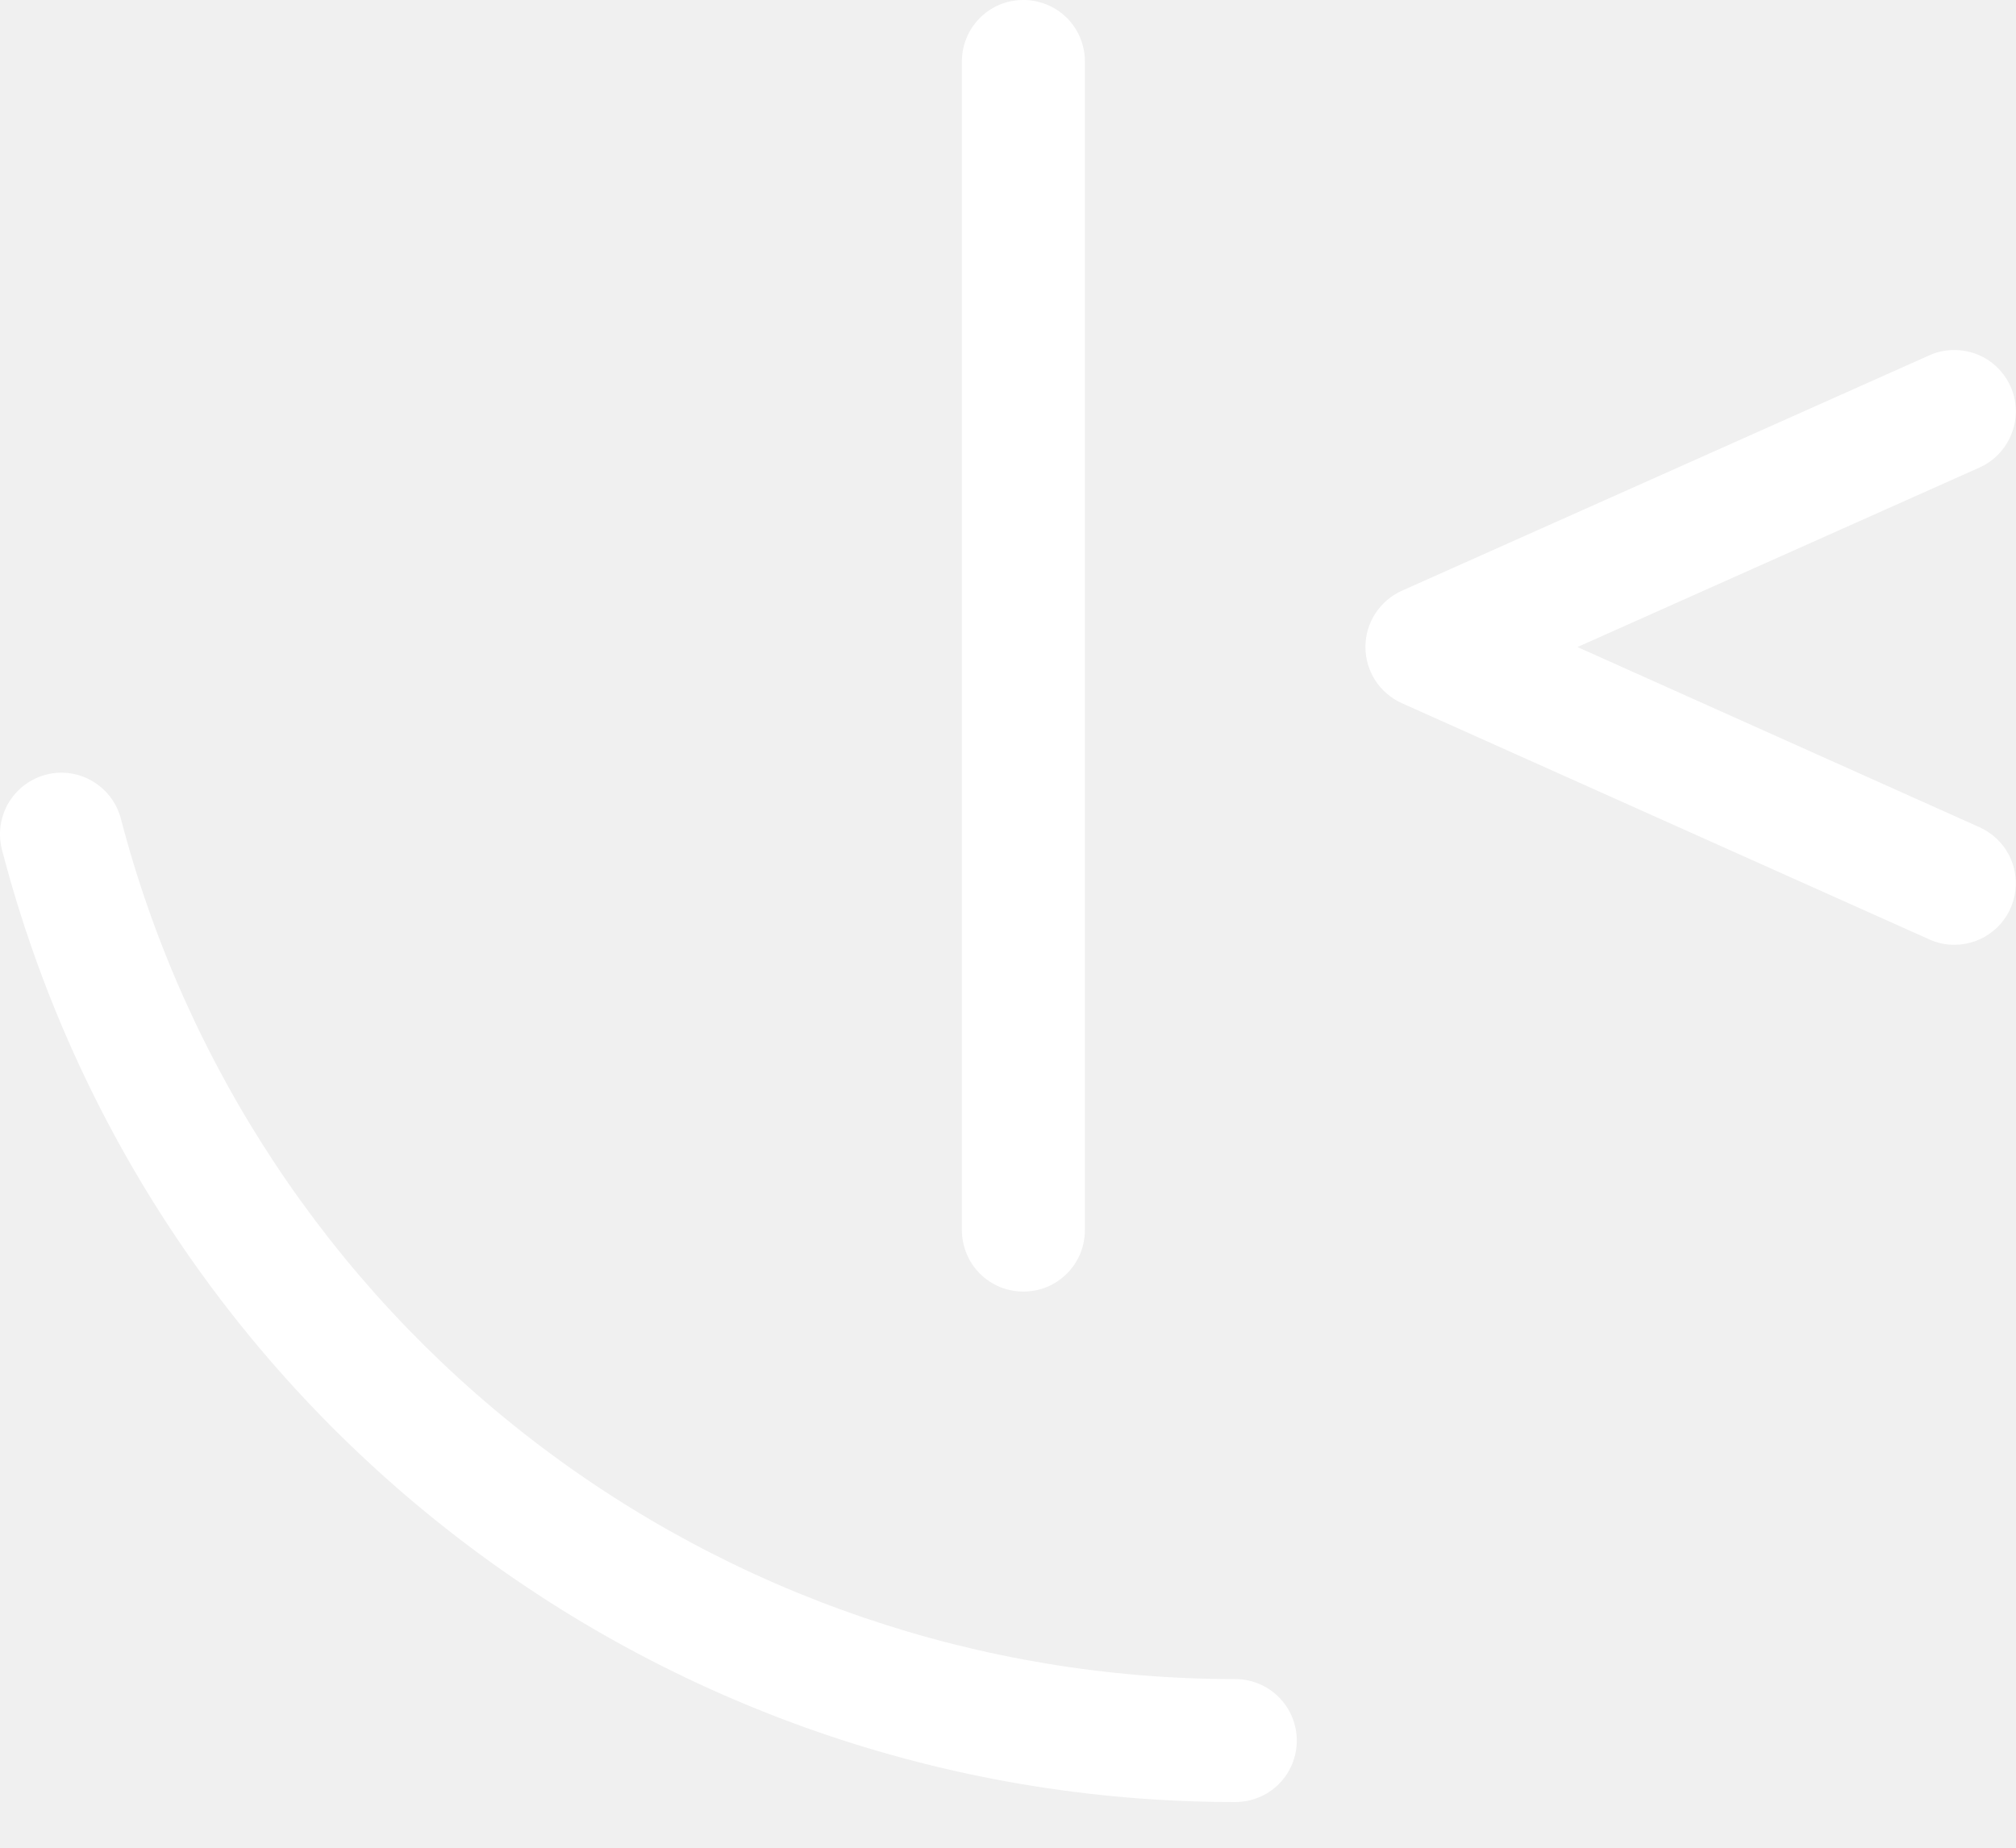
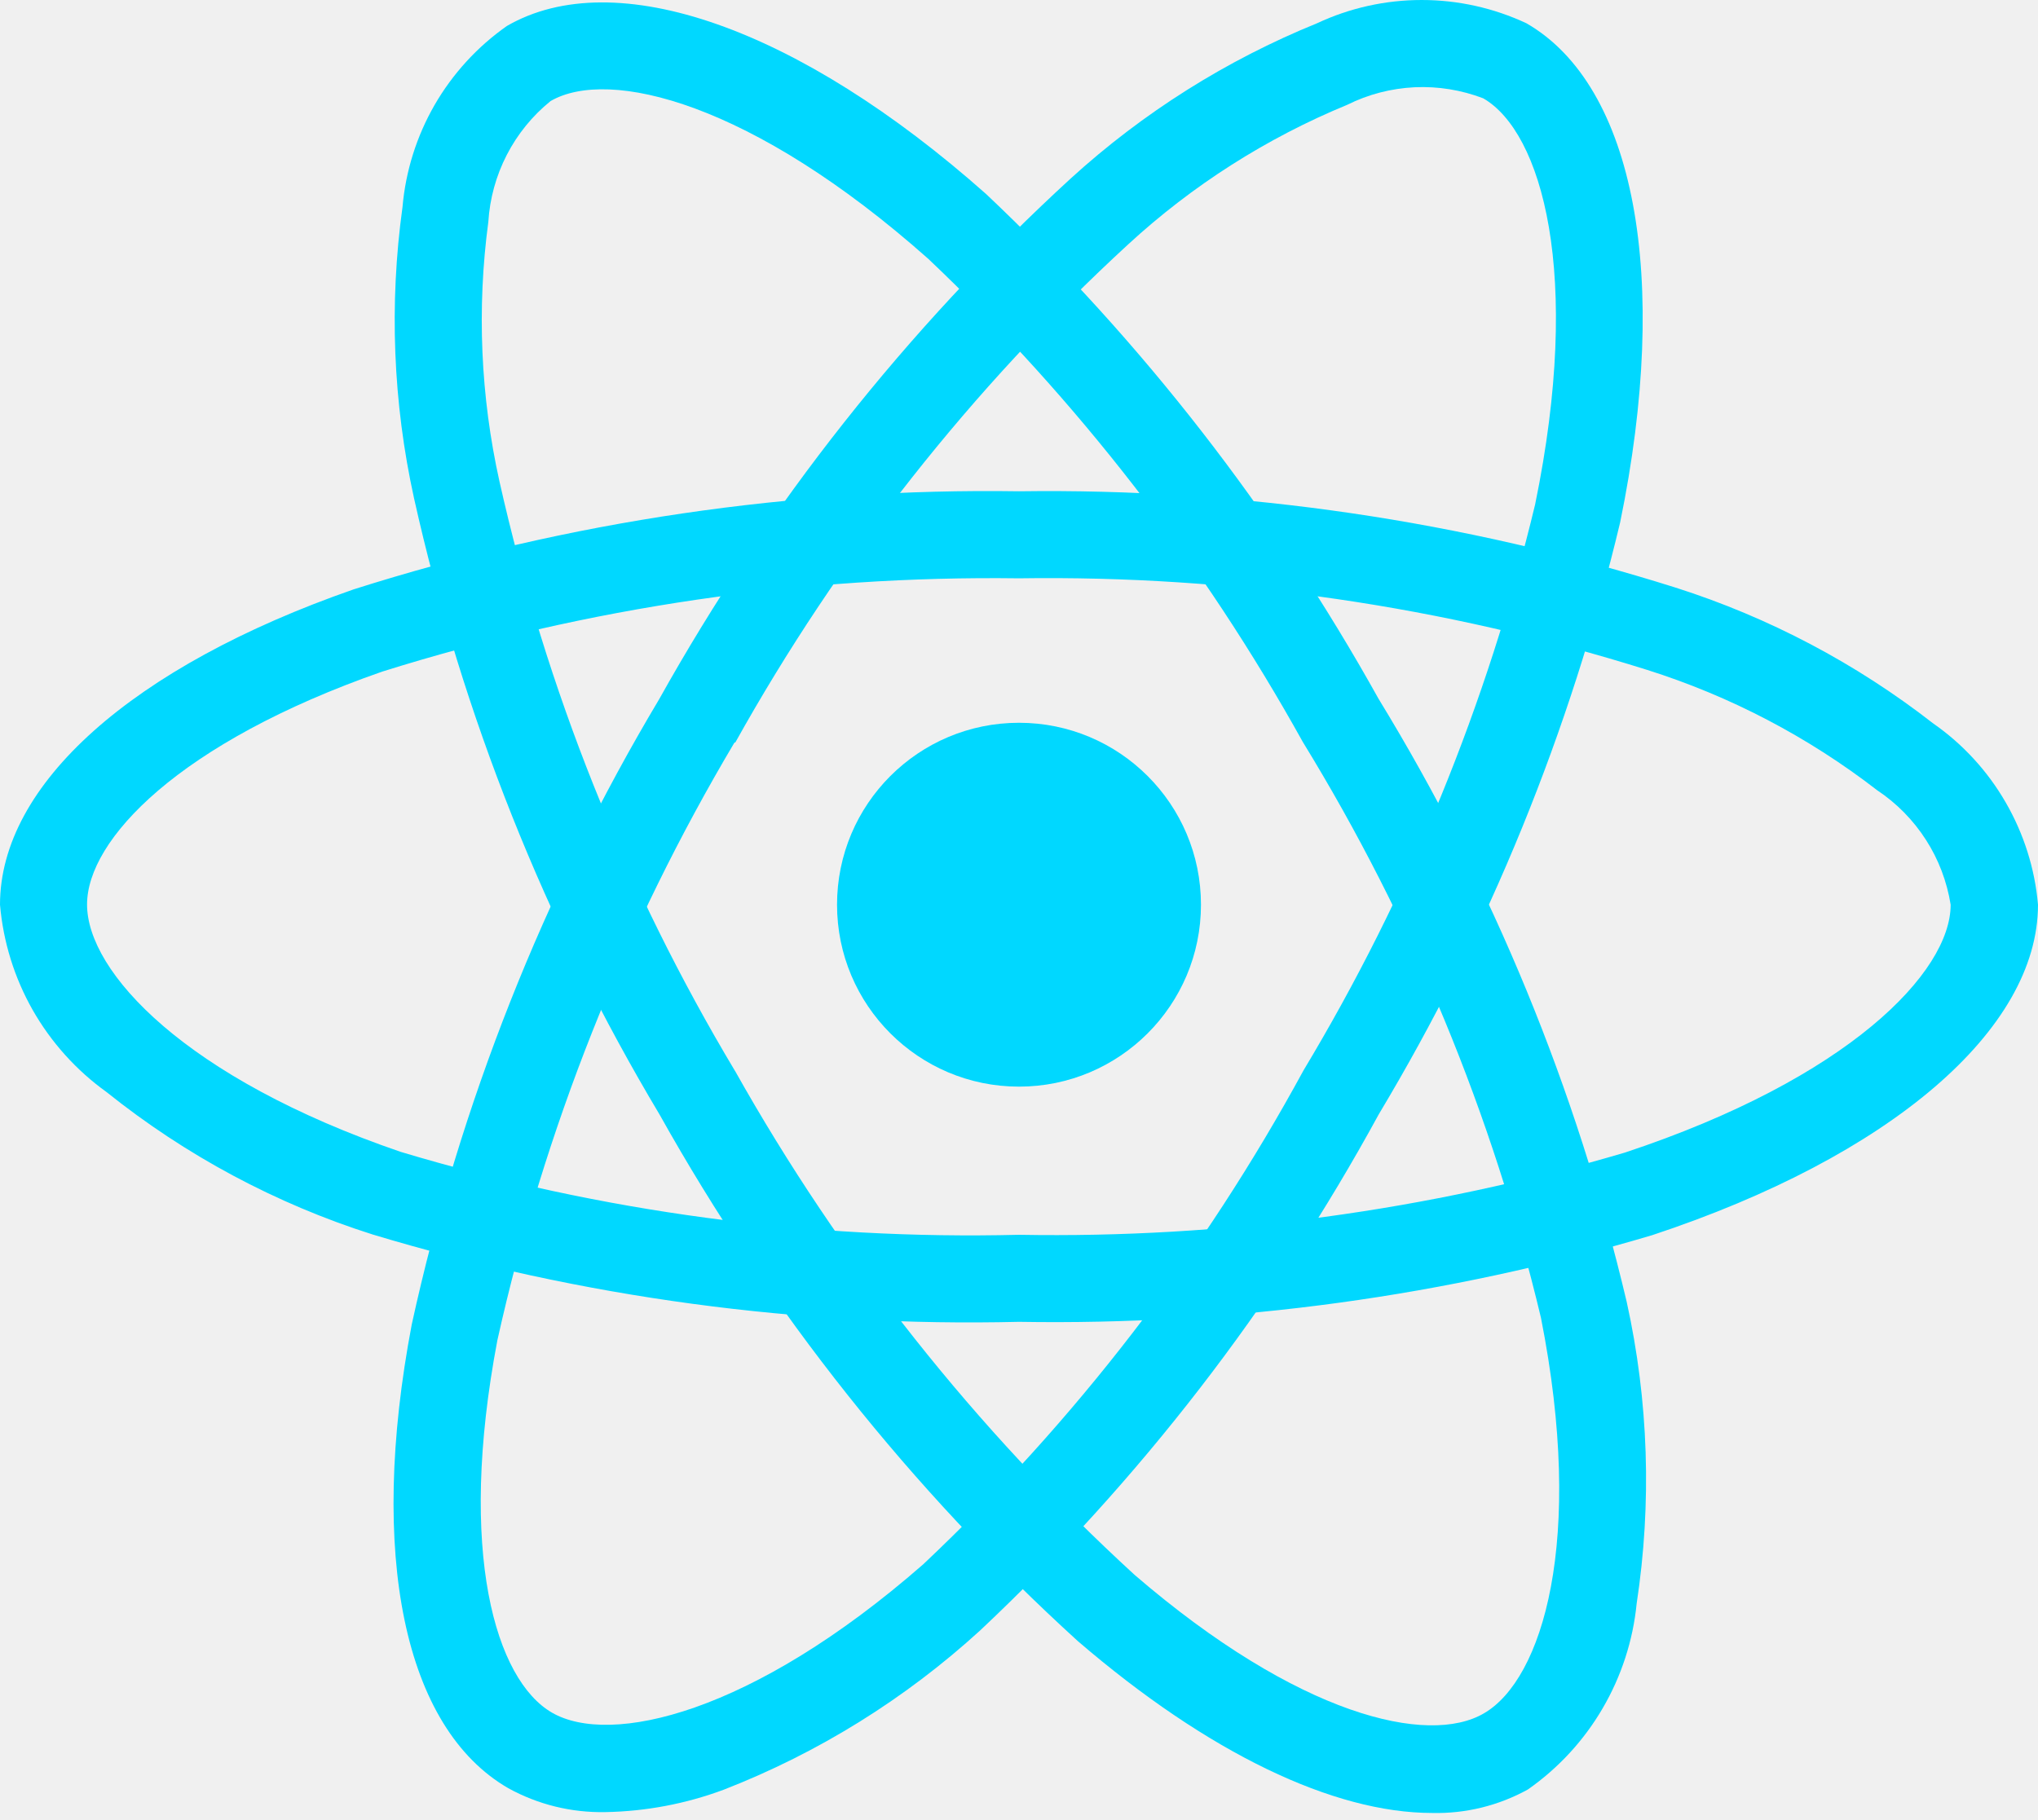
- <svg xmlns="http://www.w3.org/2000/svg" width="24" height="22" viewBox="0 0 24 22" fill="none">
-   <path d="M12.169 0C11.977 0.003 11.794 0.082 11.66 0.219C11.526 0.356 11.451 0.54 11.451 0.732V14.646C11.451 14.742 11.47 14.838 11.507 14.927C11.543 15.015 11.597 15.096 11.665 15.164C11.733 15.232 11.814 15.286 11.903 15.323C11.992 15.36 12.087 15.378 12.183 15.378C12.28 15.378 12.375 15.36 12.464 15.323C12.553 15.286 12.633 15.232 12.701 15.164C12.77 15.096 12.823 15.015 12.86 14.927C12.897 14.838 12.915 14.742 12.915 14.646V0.732C12.916 0.635 12.896 0.538 12.859 0.449C12.821 0.359 12.766 0.277 12.697 0.209C12.627 0.141 12.545 0.087 12.455 0.052C12.364 0.016 12.267 -0.002 12.169 0ZM23.245 4.168C23.15 4.17 23.055 4.191 22.968 4.231L16.686 7.035C16.558 7.093 16.449 7.187 16.372 7.306C16.296 7.424 16.255 7.562 16.255 7.703C16.255 7.844 16.296 7.982 16.372 8.101C16.449 8.219 16.558 8.313 16.686 8.371L22.968 11.185C23.062 11.228 23.165 11.25 23.268 11.249C23.436 11.249 23.598 11.191 23.728 11.085C23.858 10.98 23.947 10.833 23.982 10.669C24.017 10.505 23.994 10.335 23.919 10.185C23.843 10.036 23.718 9.918 23.565 9.849L18.779 7.704L23.565 5.567C23.742 5.488 23.88 5.341 23.949 5.16C24.019 4.979 24.014 4.778 23.935 4.601C23.876 4.469 23.779 4.357 23.656 4.279C23.533 4.202 23.39 4.164 23.245 4.168ZM0.745 9.2C0.632 9.198 0.521 9.222 0.419 9.27C0.317 9.319 0.227 9.39 0.157 9.479C0.087 9.567 0.039 9.671 0.016 9.781C-0.008 9.892 -0.005 10.006 0.023 10.115C1.759 16.792 7.798 21.456 14.706 21.456C14.9 21.456 15.087 21.379 15.224 21.242C15.361 21.105 15.438 20.918 15.438 20.724C15.438 20.53 15.361 20.344 15.224 20.207C15.087 20.069 14.9 19.992 14.706 19.992C11.673 19.993 8.725 18.988 6.324 17.135C3.924 15.281 2.205 12.683 1.439 9.748C1.399 9.594 1.31 9.457 1.184 9.358C1.059 9.259 0.905 9.203 0.745 9.2Z" fill="white" />
+ <svg xmlns="http://www.w3.org/2000/svg" width="28" height="25" viewBox="0 0 28 25" fill="none">
+   <path d="M14 14.932C15.381 14.932 16.5 13.812 16.5 12.432C16.5 11.051 15.381 9.932 14 9.932C12.619 9.932 11.5 11.051 11.5 12.432C11.5 13.812 12.619 14.932 14 14.932Z" fill="#00D8FF" />
+   <path d="M14 18.164C10.995 18.236 7.998 17.831 5.12 16.964C3.791 16.542 2.551 15.878 1.463 15.006C1.048 14.708 0.702 14.323 0.449 13.879C0.197 13.435 0.044 12.941 0 12.432C0 10.779 1.816 9.159 4.858 8.099C7.813 7.16 10.9 6.705 14 6.751C17.059 6.708 20.104 7.155 23.022 8.075C24.302 8.483 25.5 9.115 26.56 9.941C26.968 10.225 27.308 10.596 27.556 11.026C27.805 11.457 27.957 11.936 28 12.432C28 14.15 25.97 15.891 22.7 16.973C19.878 17.812 16.944 18.214 14 18.164ZM14 7.947C11.034 7.908 8.081 8.341 5.251 9.229C2.451 10.206 1.196 11.542 1.196 12.429C1.196 13.357 2.545 14.816 5.507 15.829C8.26 16.655 11.127 17.039 14 16.968C16.816 17.018 19.624 16.637 22.325 15.838C25.4 14.819 26.8 13.358 26.8 12.432C26.749 12.114 26.634 11.81 26.46 11.54C26.286 11.269 26.058 11.037 25.79 10.859C24.842 10.126 23.772 9.566 22.629 9.205C19.838 8.329 16.925 7.904 14 7.947Z" fill="#00D8FF" />
+   <path d="M8.32 24.901C7.853 24.911 7.392 24.798 6.984 24.573C5.552 23.747 5.056 21.364 5.657 18.2C6.32 15.171 7.468 12.269 9.057 9.607C10.548 6.936 12.456 4.521 14.71 2.453C15.703 1.548 16.849 0.826 18.094 0.32C18.544 0.109 19.035 0 19.533 0C20.03 0 20.521 0.109 20.972 0.32C22.461 1.178 22.954 3.806 22.259 7.179C21.576 10.043 20.457 12.786 18.943 15.312C17.504 17.951 15.656 20.345 13.467 22.404C12.437 23.345 11.243 24.087 9.944 24.593C9.424 24.787 8.874 24.891 8.32 24.901ZM10.093 10.2C8.578 12.75 7.477 15.524 6.833 18.419C6.28 21.334 6.811 23.087 7.583 23.534C8.383 23.997 10.325 23.558 12.683 21.497C14.773 19.525 16.537 17.233 17.91 14.707C19.36 12.293 20.433 9.671 21.091 6.932C21.745 3.757 21.18 1.813 20.378 1.351C20.077 1.236 19.756 1.184 19.434 1.199C19.113 1.215 18.798 1.296 18.51 1.44C17.401 1.897 16.382 2.546 15.5 3.358C13.347 5.339 11.524 7.651 10.1 10.207L10.093 10.2Z" fill="#00D8FF" />
+   <path d="M19.677 24.913C18.322 24.913 16.601 24.093 14.809 22.552C12.516 20.465 10.575 18.021 9.062 15.316C7.493 12.69 6.354 9.83 5.688 6.845C5.399 5.531 5.346 4.177 5.53 2.845C5.573 2.35 5.724 1.872 5.971 1.442C6.219 1.013 6.558 0.642 6.964 0.357C8.451 -0.504 10.974 0.381 13.549 2.667C15.689 4.69 17.507 7.028 18.939 9.601C20.507 12.166 21.658 14.963 22.349 17.889C22.65 19.25 22.696 20.656 22.486 22.035C22.436 22.543 22.276 23.035 22.018 23.476C21.761 23.917 21.41 24.297 20.992 24.59C20.59 24.812 20.136 24.924 19.677 24.913ZM10.097 14.713C11.549 17.299 13.403 19.638 15.589 21.642C17.838 23.578 19.622 23.994 20.389 23.543C21.189 23.078 21.779 21.18 21.171 18.108C20.505 15.315 19.401 12.645 17.9 10.197C16.534 7.735 14.798 5.495 12.755 3.558C10.331 1.405 8.365 0.924 7.564 1.389C7.314 1.591 7.109 1.844 6.962 2.13C6.815 2.416 6.729 2.729 6.709 3.05C6.55 4.239 6.602 5.445 6.862 6.615C7.503 9.47 8.595 12.205 10.098 14.716L10.097 14.713Z" fill="#00D8FF" />
</svg>
